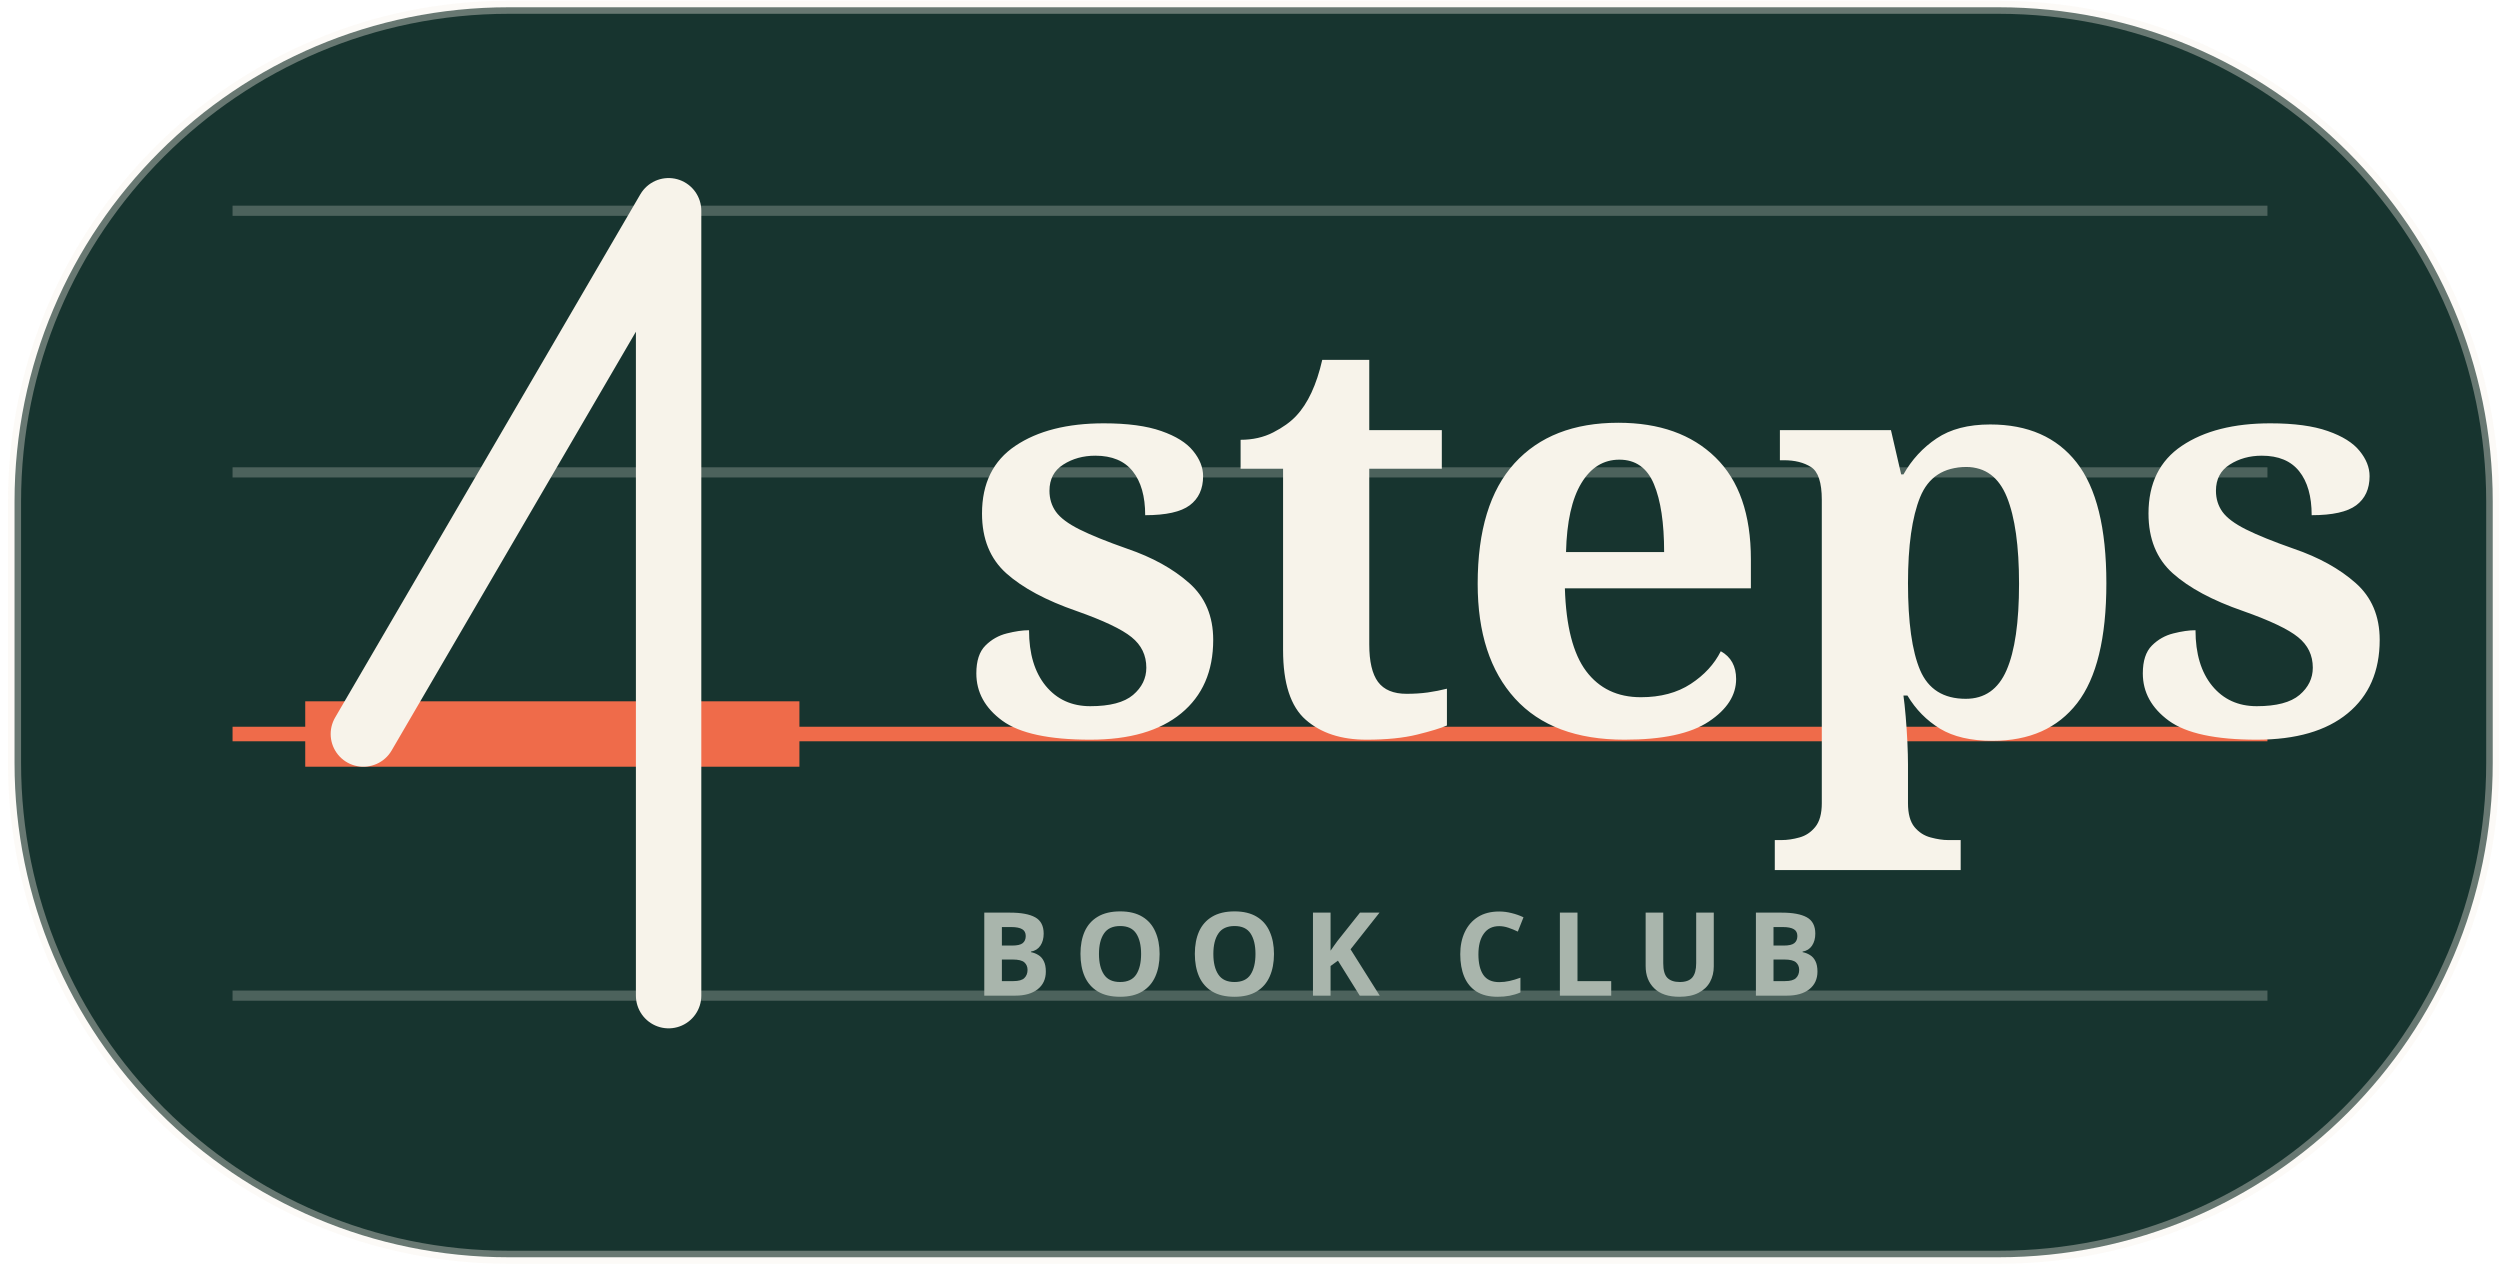
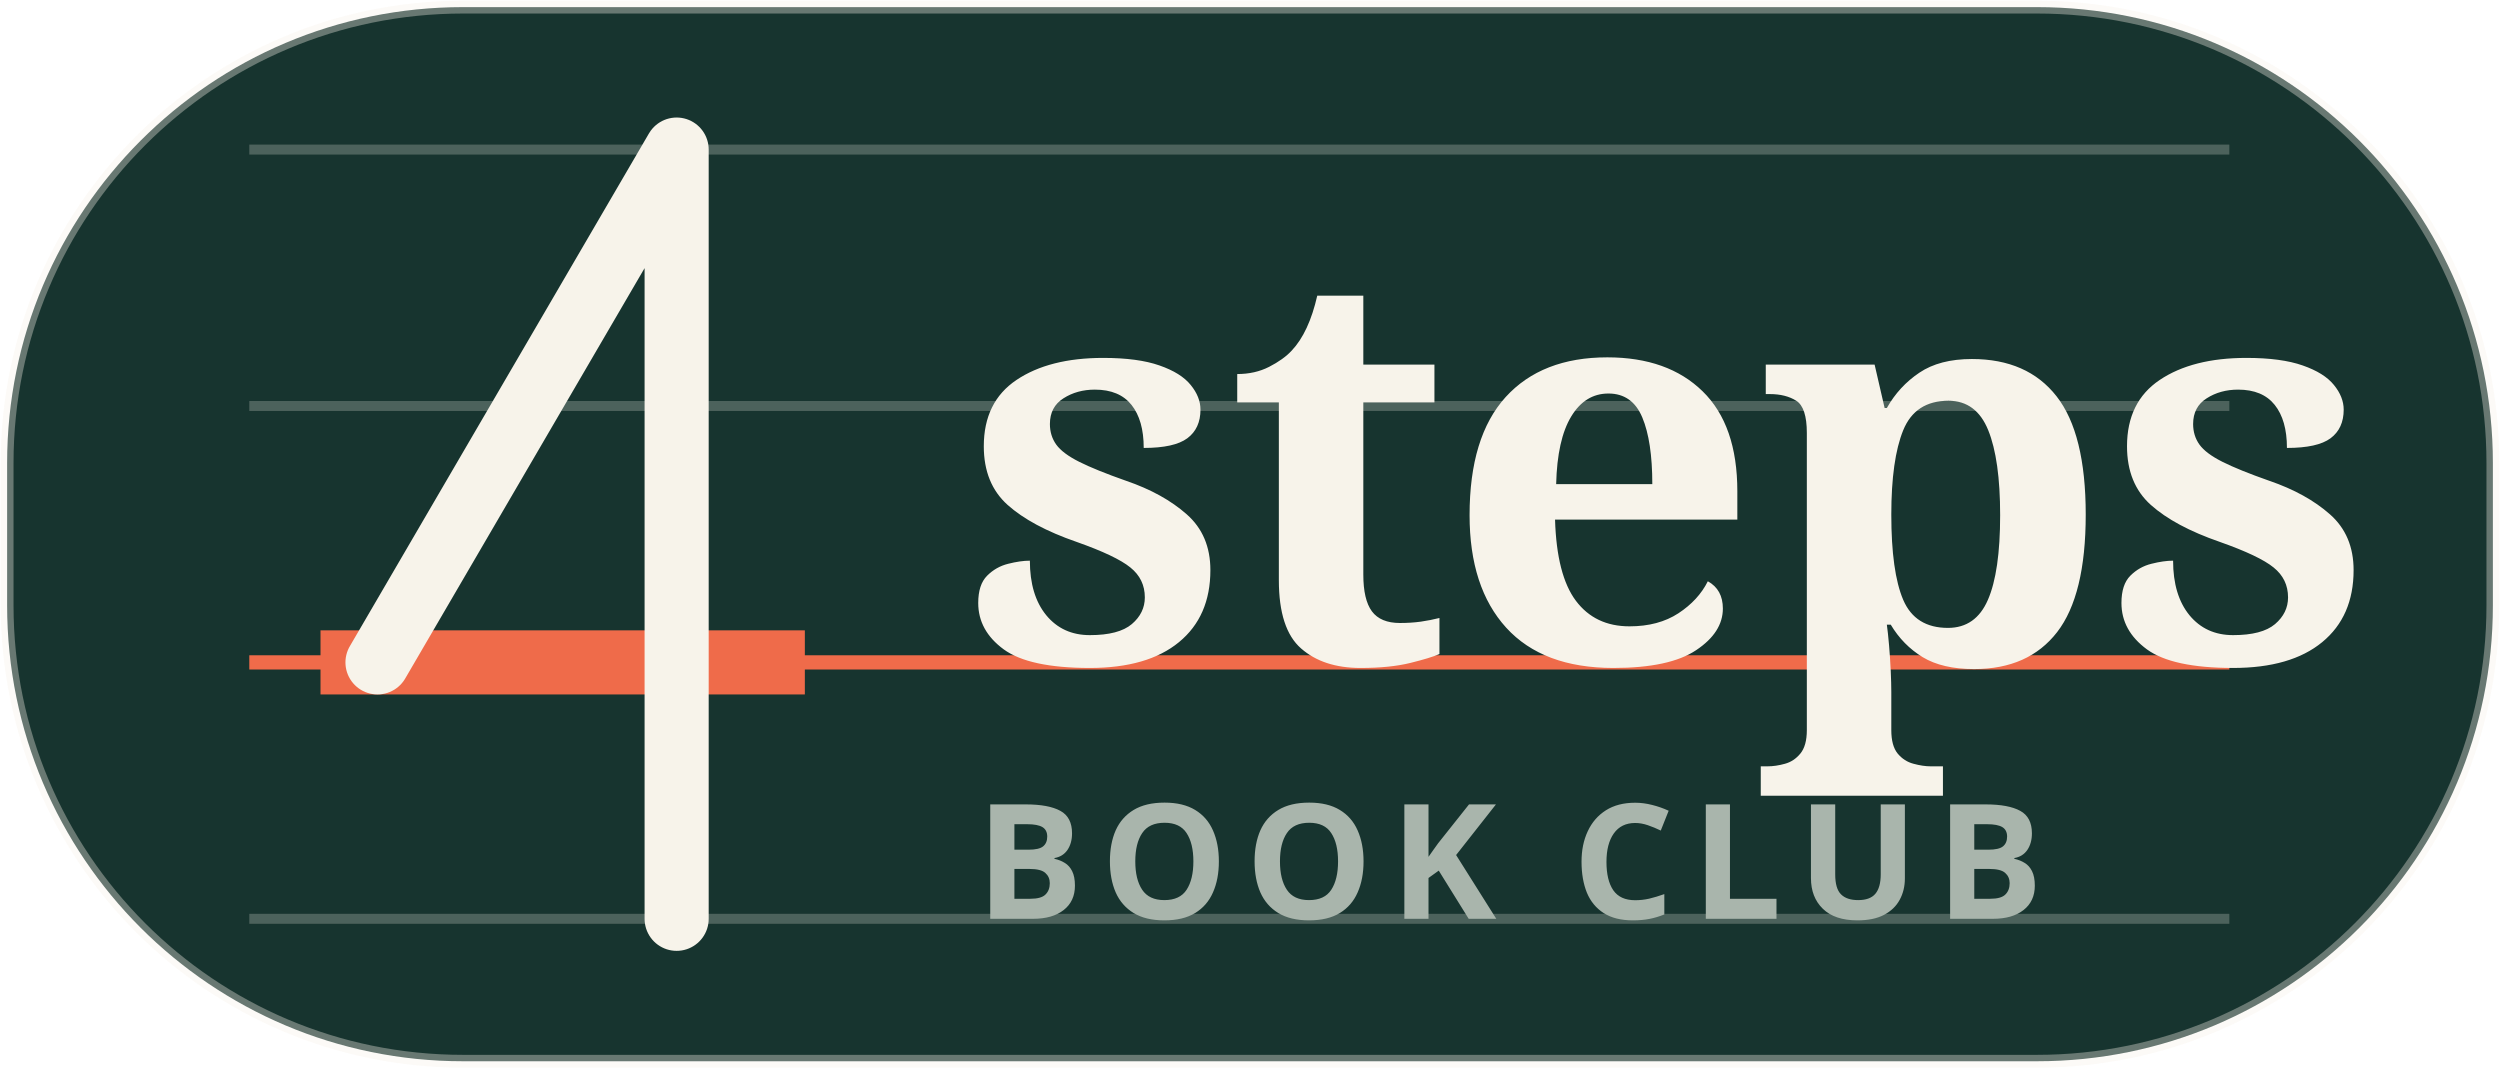
- <svg xmlns="http://www.w3.org/2000/svg" viewBox="0 23 344 174" role="img" aria-labelledby="l-title l-desc">
+ <svg xmlns="http://www.w3.org/2000/svg" viewBox="-3 31 351 150" role="img" aria-labelledby="l-title l-desc">
  <g aria-hidden="true">
-     <rect x="2" y="24" width="341" height="172" rx="68" fill="#17342F" stroke="#F7F3EA" stroke-opacity="0.36" stroke-width="1.8" />
+     <rect x="-2" y="32" width="349" height="148" rx="64" fill="#17342F" stroke="#F7F3EA" stroke-opacity="0.36" stroke-width="1.8" />
    <g transform="translate(2 0)">
      <g stroke="#F7F3EA" stroke-opacity="0.24" stroke-width="1.4">
-         <line x1="30" y1="52" x2="310" y2="52" />
-         <line x1="30" y1="88" x2="310" y2="88" />
-         <line x1="30" y1="160" x2="310" y2="160" />
+         <line x1="30" y1="52" x2="308" y2="52" />
+         <line x1="30" y1="88" x2="308" y2="88" />
+         <line x1="30" y1="160" x2="308" y2="160" />
      </g>
-       <line x1="30" y1="124" x2="310" y2="124" stroke="#EF6B4A" stroke-width="2" />
+       <line x1="30" y1="124" x2="308" y2="124" stroke="#EF6B4A" stroke-width="2" />
      <line x1="40" y1="124" x2="108" y2="124" stroke="#EF6B4A" stroke-width="9" />
      <path d="M48 124 L90 52 V160" fill="none" stroke="#F7F3EA" stroke-width="9" stroke-linejoin="round" stroke-linecap="round" />
      <text x="130" y="124" font-family="Gowun Batang, serif" font-weight="700" font-size="78" letter-spacing="-1" fill="#F7F3EA">steps</text>
-       <text x="132" y="160" font-family="IBM Plex Sans KR, sans-serif" font-weight="600" font-size="16" letter-spacing="3" fill="#a9b5ac">BOOK CLUB</text>
+       <text x="132" y="160" font-family="IBM Plex Sans KR, sans-serif" font-weight="700" font-size="22.5" letter-spacing="2.4" fill="#a9b5ac">BOOK CLUB</text>
    </g>
  </g>
</svg>
